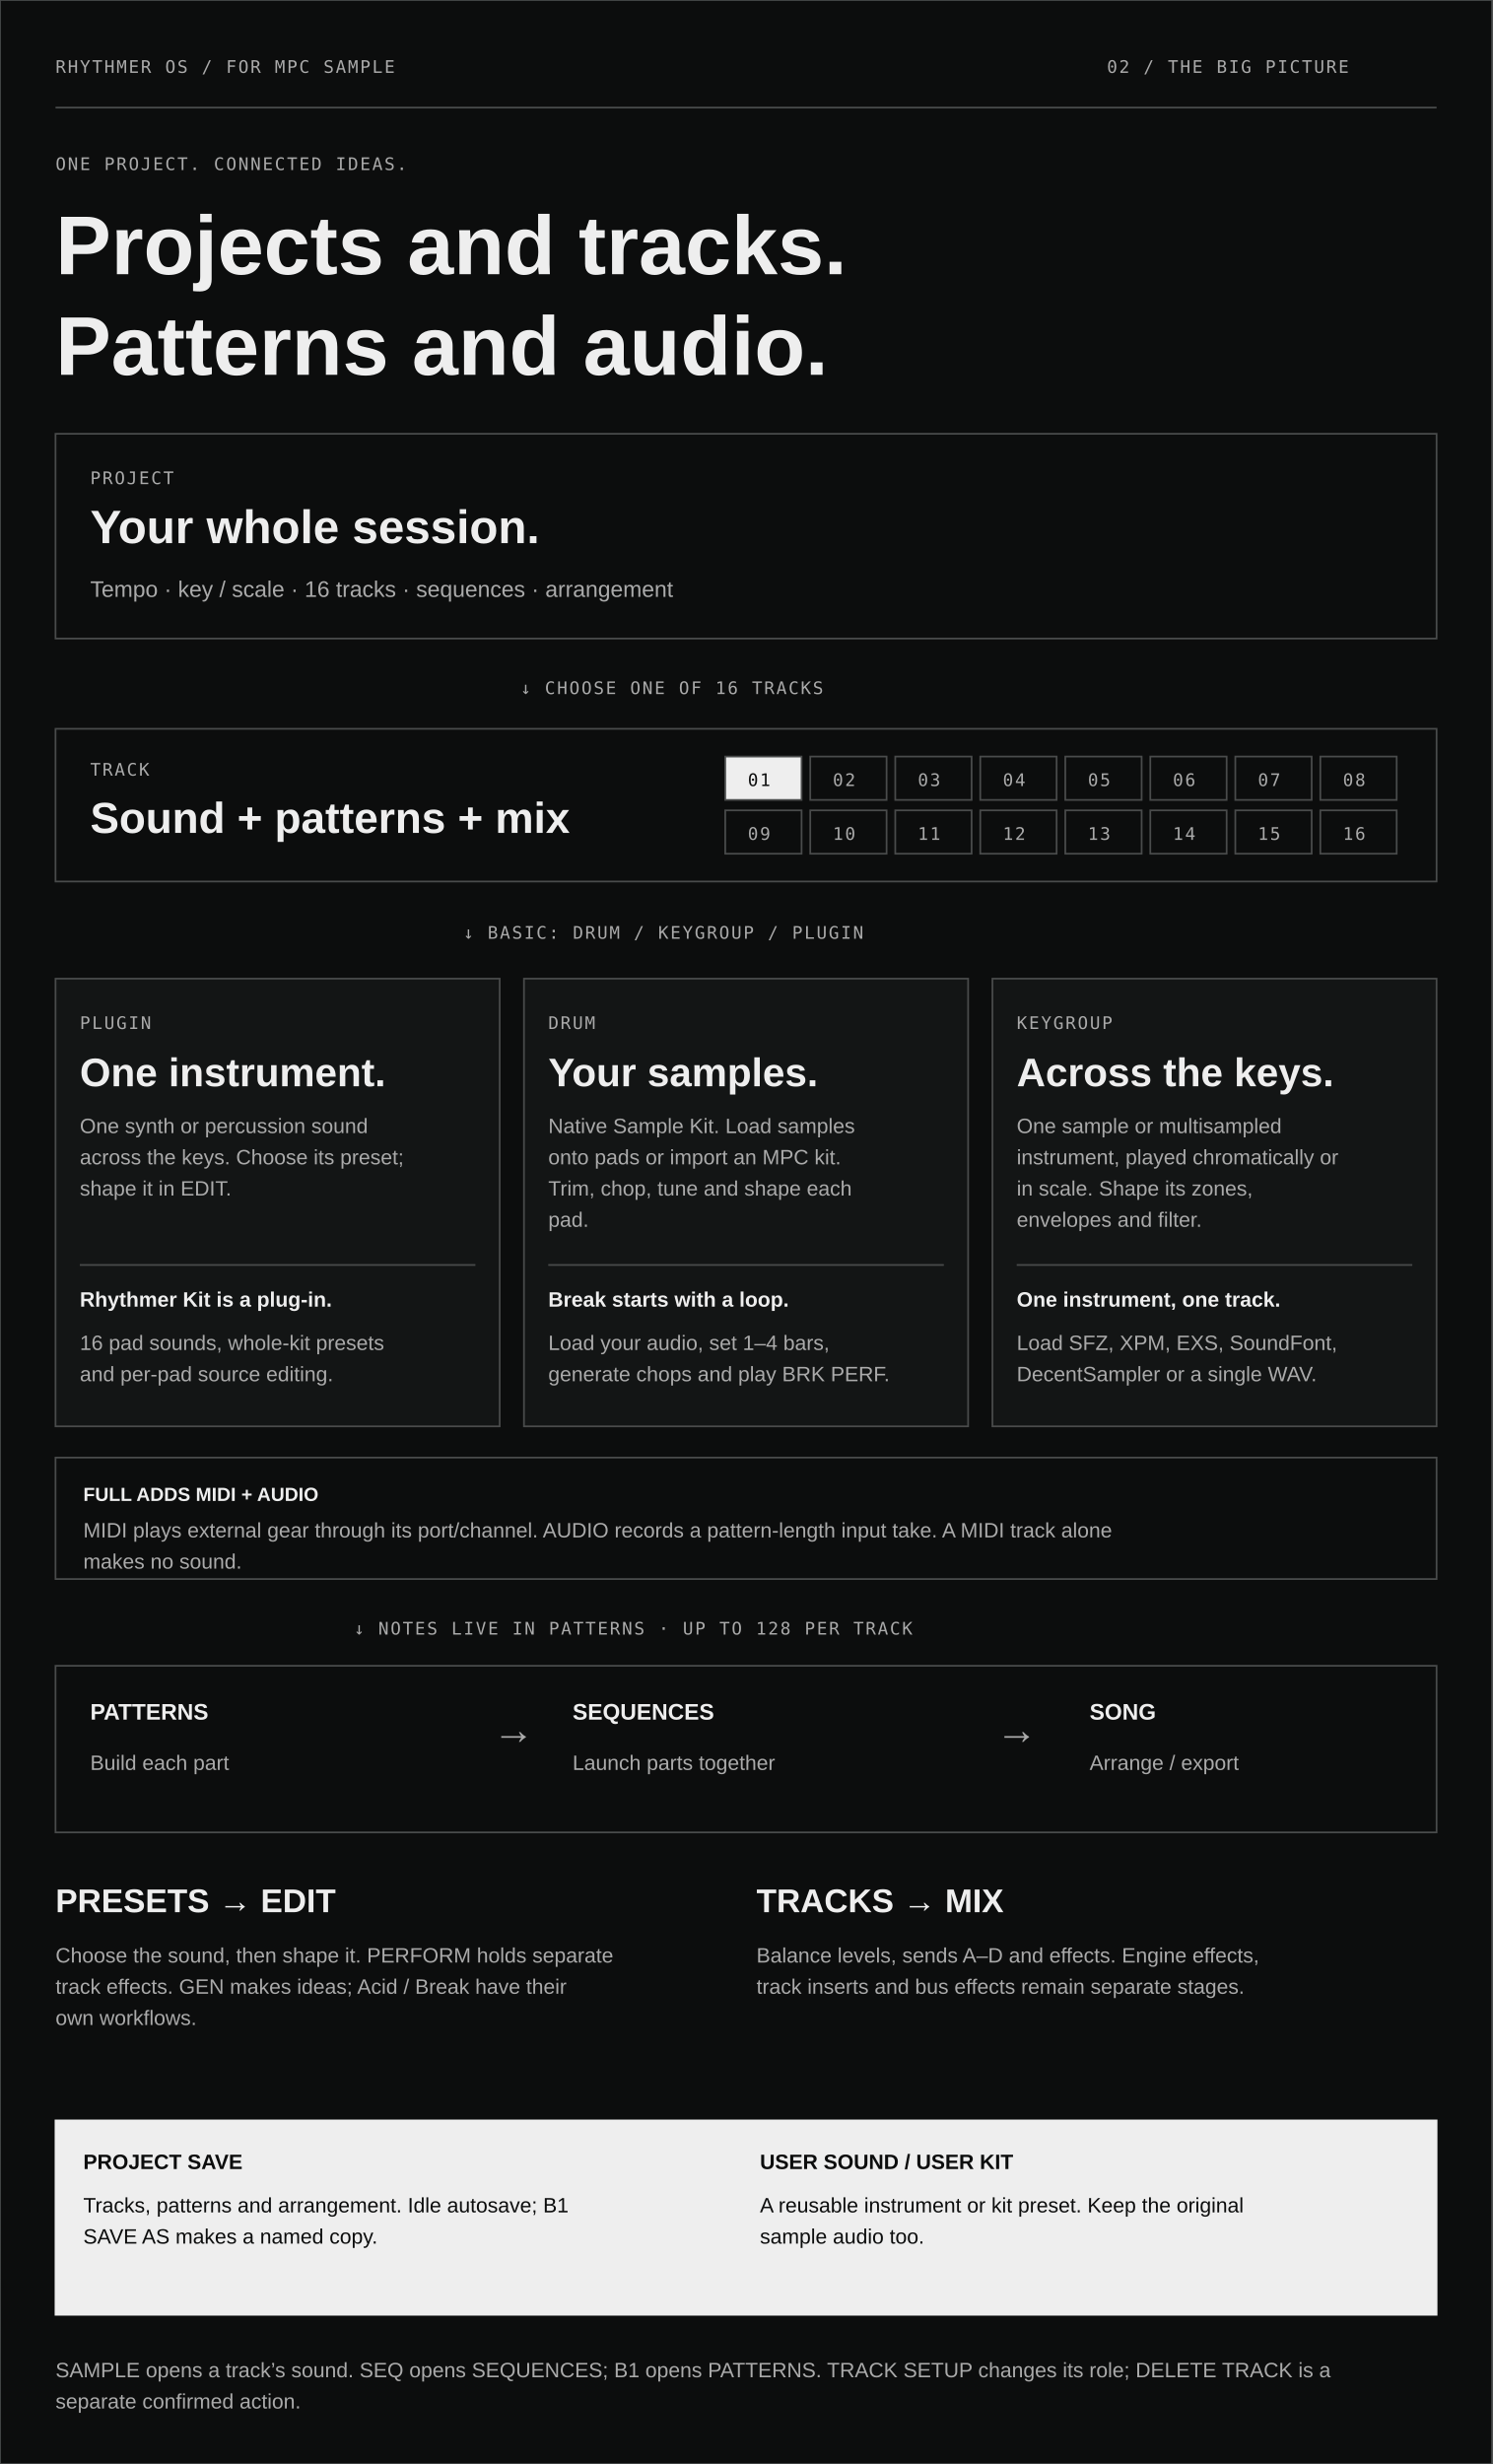
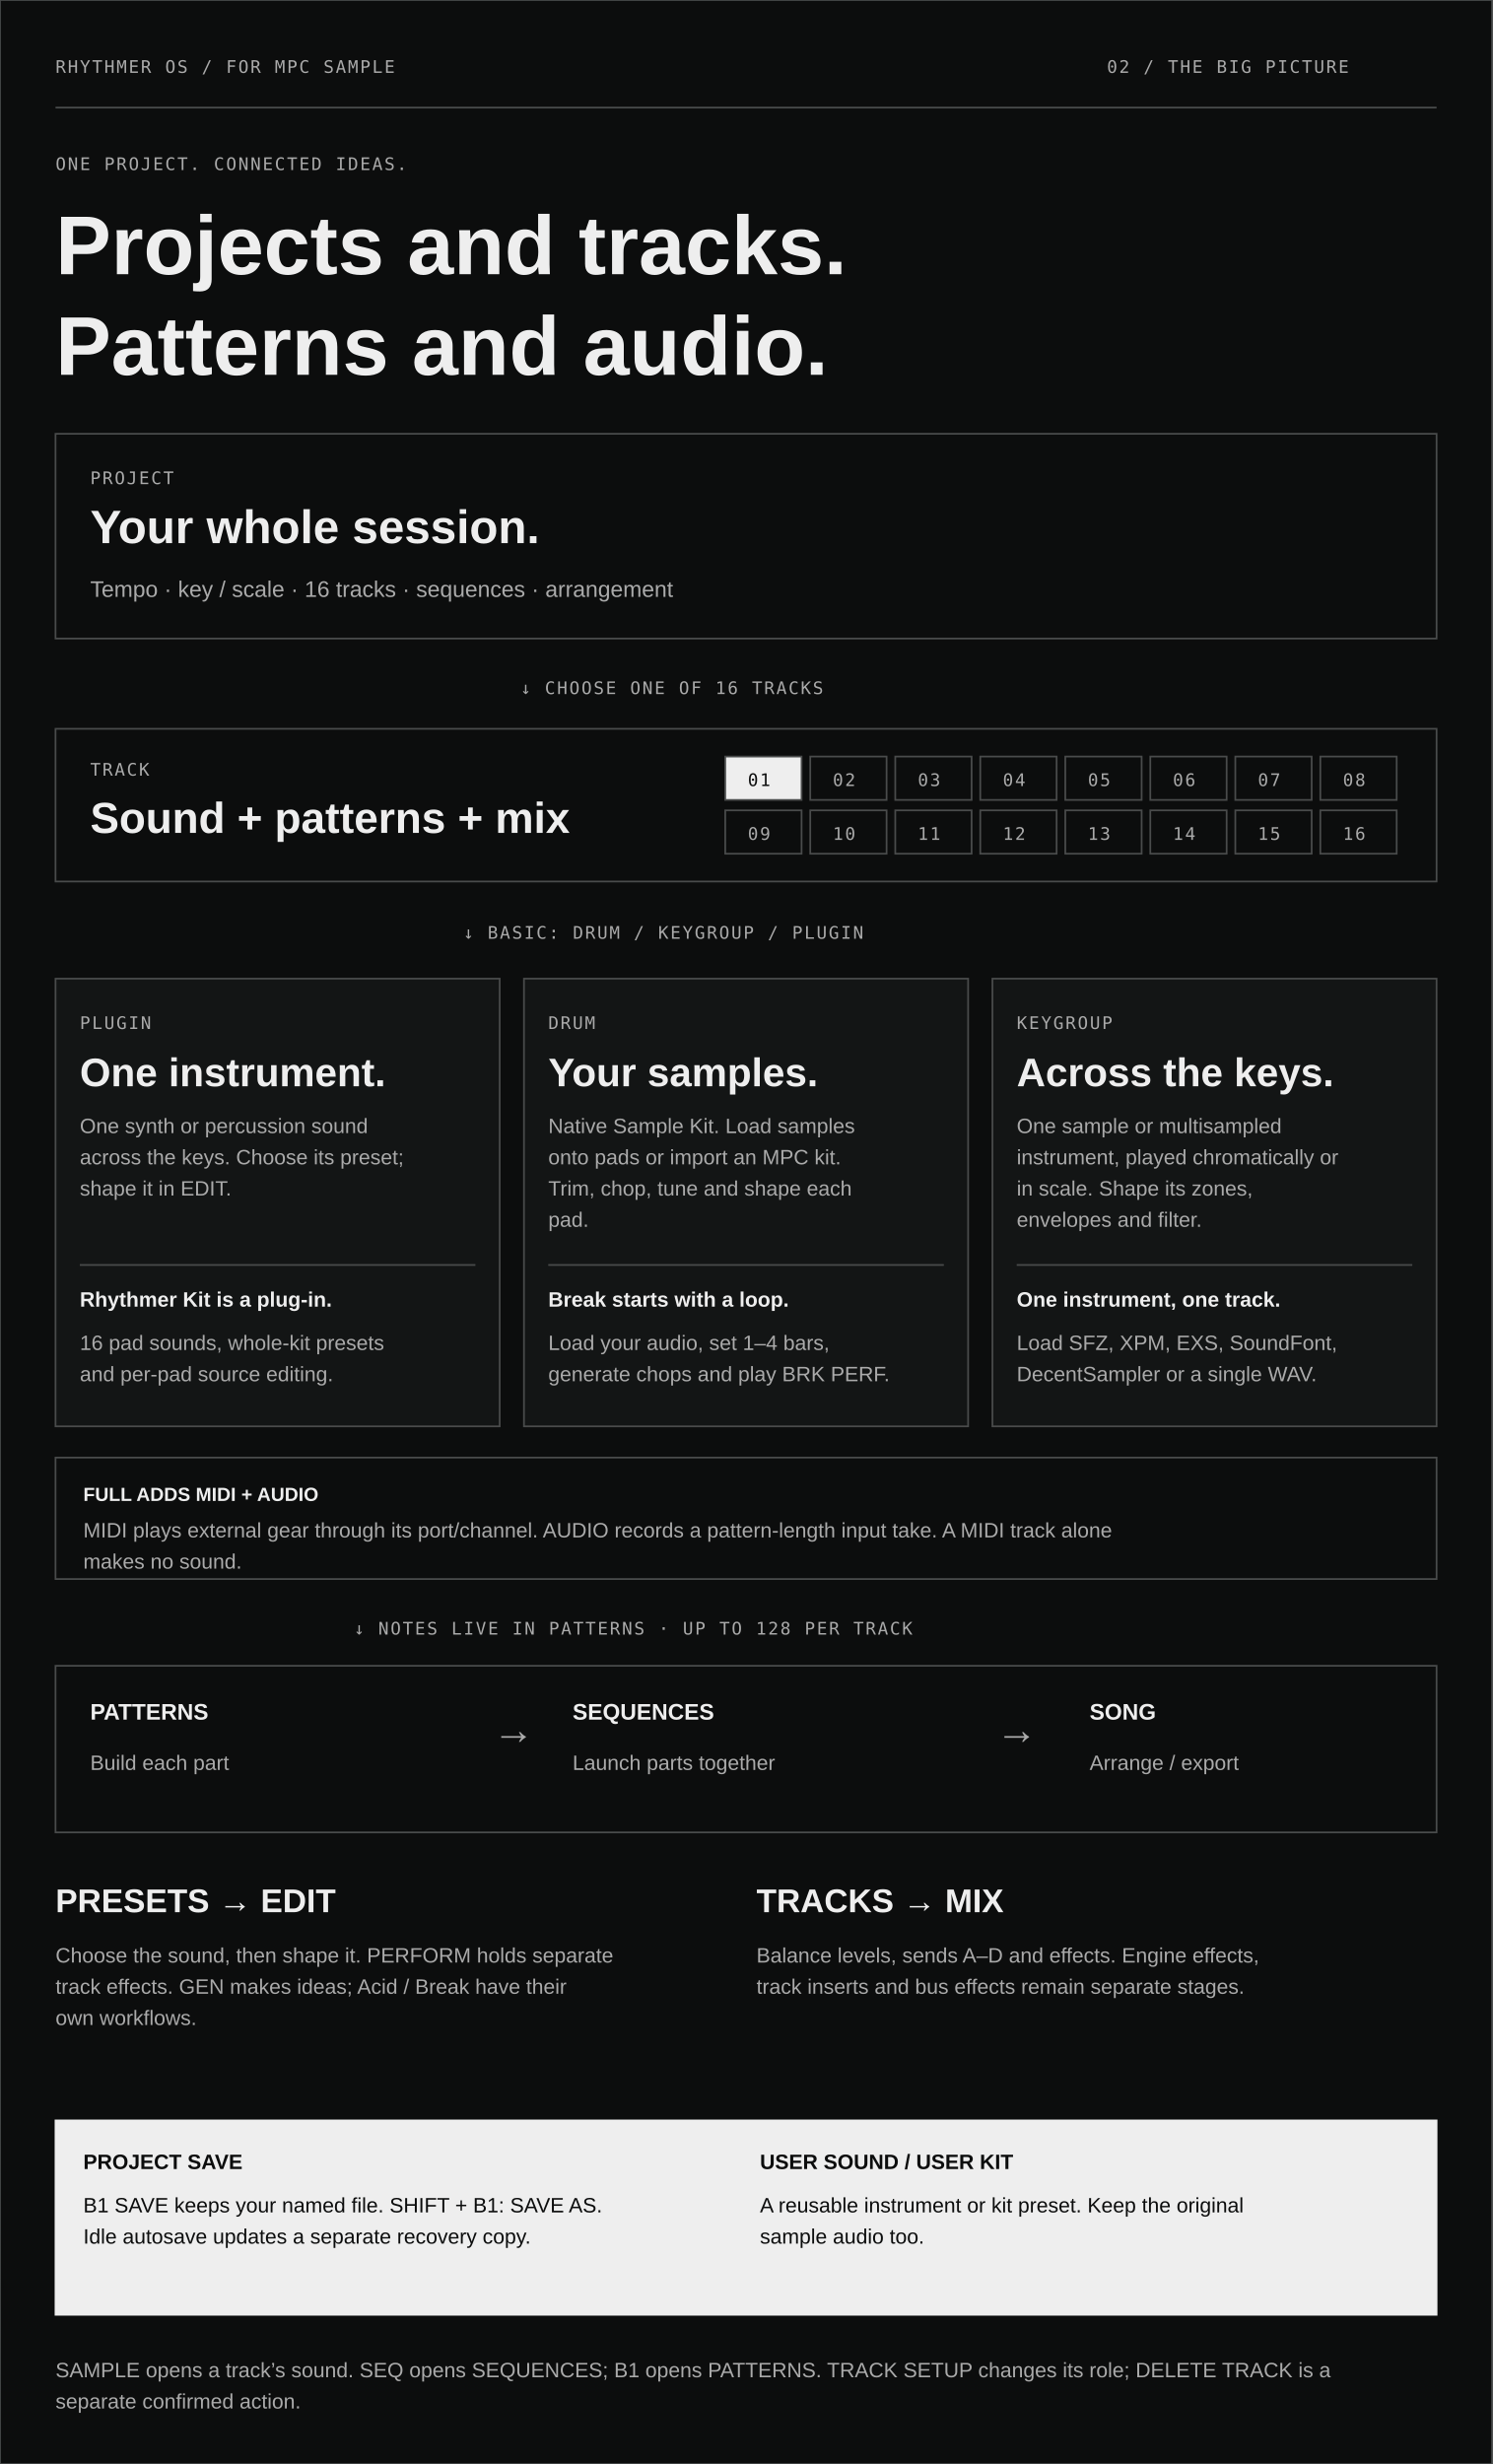
<svg xmlns="http://www.w3.org/2000/svg" width="860" height="1420" viewBox="0 0 860 1420">
  <style>text{font-family:Arial,Helvetica,sans-serif} .mono{font-family:monospace;letter-spacing:1px}</style>
  <rect x="0" y="0" width="860" height="1420" fill="#0c0d0d" stroke="#494b4b" />
  <text x="32" y="42" font-size="10" fill="#aaaaaa" font-weight="400" class="mono">RHYTHMER OS / FOR MPC SAMPLE</text>
  <text x="638" y="42" font-size="10" fill="#aaaaaa" font-weight="400" class="mono">02 / THE BIG PICTURE</text>
  <path d="M32,62 L828,62" stroke="#494b4b" />
  <text x="32" y="98" font-size="10" fill="#aaaaaa" font-weight="400" class="mono">ONE PROJECT. CONNECTED IDEAS.</text>
  <text x="32" y="158" font-size="48" fill="#eeeeee" font-weight="700">Projects and tracks.</text>
  <text x="32" y="216" font-size="48" fill="#eeeeee" font-weight="700">Patterns and audio.</text>
  <rect x="32" y="250" width="796" height="118" fill="none" stroke="#494b4b" />
  <text x="52" y="279" font-size="10" fill="#aaaaaa" font-weight="400" class="mono">PROJECT</text>
  <text x="52" y="313" font-size="27" fill="#eeeeee" font-weight="700">Your whole session.</text>
  <text x="52" y="344" font-size="13" fill="#aaaaaa" font-weight="400">Tempo · key / scale · 16 tracks · sequences · arrangement</text>
  <text x="300" y="400" font-size="10" fill="#aaaaaa" font-weight="400" class="mono">↓ CHOOSE ONE OF 16 TRACKS</text>
  <rect x="32" y="420" width="796" height="88" fill="none" stroke="#494b4b" />
  <text x="52" y="447" font-size="10" fill="#aaaaaa" font-weight="400" class="mono">TRACK</text>
  <text x="52" y="480" font-size="25" fill="#eeeeee" font-weight="700">Sound + patterns + mix</text>
  <rect x="418" y="436" width="44" height="25" fill="#eeeeee" stroke="#494b4b" />
  <text x="431" y="453" font-size="10" fill="#0c0d0d" font-weight="400" class="mono">01</text>
  <rect x="467" y="436" width="44" height="25" fill="#0c0d0d" stroke="#494b4b" />
  <text x="480" y="453" font-size="10" fill="#aaaaaa" font-weight="400" class="mono">02</text>
  <rect x="516" y="436" width="44" height="25" fill="#0c0d0d" stroke="#494b4b" />
  <text x="529" y="453" font-size="10" fill="#aaaaaa" font-weight="400" class="mono">03</text>
  <rect x="565" y="436" width="44" height="25" fill="#0c0d0d" stroke="#494b4b" />
  <text x="578" y="453" font-size="10" fill="#aaaaaa" font-weight="400" class="mono">04</text>
  <rect x="614" y="436" width="44" height="25" fill="#0c0d0d" stroke="#494b4b" />
  <text x="627" y="453" font-size="10" fill="#aaaaaa" font-weight="400" class="mono">05</text>
  <rect x="663" y="436" width="44" height="25" fill="#0c0d0d" stroke="#494b4b" />
  <text x="676" y="453" font-size="10" fill="#aaaaaa" font-weight="400" class="mono">06</text>
  <rect x="712" y="436" width="44" height="25" fill="#0c0d0d" stroke="#494b4b" />
  <text x="725" y="453" font-size="10" fill="#aaaaaa" font-weight="400" class="mono">07</text>
  <rect x="761" y="436" width="44" height="25" fill="#0c0d0d" stroke="#494b4b" />
  <text x="774" y="453" font-size="10" fill="#aaaaaa" font-weight="400" class="mono">08</text>
  <rect x="418" y="467" width="44" height="25" fill="#0c0d0d" stroke="#494b4b" />
  <text x="431" y="484" font-size="10" fill="#aaaaaa" font-weight="400" class="mono">09</text>
  <rect x="467" y="467" width="44" height="25" fill="#0c0d0d" stroke="#494b4b" />
  <text x="480" y="484" font-size="10" fill="#aaaaaa" font-weight="400" class="mono">10</text>
  <rect x="516" y="467" width="44" height="25" fill="#0c0d0d" stroke="#494b4b" />
  <text x="529" y="484" font-size="10" fill="#aaaaaa" font-weight="400" class="mono">11</text>
  <rect x="565" y="467" width="44" height="25" fill="#0c0d0d" stroke="#494b4b" />
  <text x="578" y="484" font-size="10" fill="#aaaaaa" font-weight="400" class="mono">12</text>
  <rect x="614" y="467" width="44" height="25" fill="#0c0d0d" stroke="#494b4b" />
  <text x="627" y="484" font-size="10" fill="#aaaaaa" font-weight="400" class="mono">13</text>
  <rect x="663" y="467" width="44" height="25" fill="#0c0d0d" stroke="#494b4b" />
  <text x="676" y="484" font-size="10" fill="#aaaaaa" font-weight="400" class="mono">14</text>
  <rect x="712" y="467" width="44" height="25" fill="#0c0d0d" stroke="#494b4b" />
  <text x="725" y="484" font-size="10" fill="#aaaaaa" font-weight="400" class="mono">15</text>
  <rect x="761" y="467" width="44" height="25" fill="#0c0d0d" stroke="#494b4b" />
  <text x="774" y="484" font-size="10" fill="#aaaaaa" font-weight="400" class="mono">16</text>
  <text x="267" y="541" font-size="10" fill="#aaaaaa" font-weight="400" class="mono">↓ BASIC: DRUM / KEYGROUP / PLUGIN</text>
  <rect x="32" y="564" width="256" height="258" fill="#131515" stroke="#494b4b" />
  <text x="46" y="593" font-size="10" fill="#aaaaaa" font-weight="400" class="mono">PLUGIN</text>
  <text x="46" y="626" font-size="23" fill="#eeeeee" font-weight="700">One instrument.</text>
  <text x="46" y="653" font-size="12" fill="#aaaaaa" font-weight="400">One synth or percussion sound</text>
  <text x="46" y="671" font-size="12" fill="#aaaaaa" font-weight="400">across the keys. Choose its preset;</text>
  <text x="46" y="689" font-size="12" fill="#aaaaaa" font-weight="400">shape it in EDIT.</text>
  <path d="M46,729 L274,729" stroke="#494b4b" />
  <text x="46" y="753" font-size="12" fill="#eeeeee" font-weight="700">Rhythmer Kit is a plug-in.</text>
  <text x="46" y="778" font-size="12" fill="#aaaaaa" font-weight="400">16 pad sounds, whole-kit presets</text>
  <text x="46" y="796" font-size="12" fill="#aaaaaa" font-weight="400">and per-pad source editing.</text>
  <rect x="302" y="564" width="256" height="258" fill="#131515" stroke="#494b4b" />
  <text x="316" y="593" font-size="10" fill="#aaaaaa" font-weight="400" class="mono">DRUM</text>
  <text x="316" y="626" font-size="23" fill="#eeeeee" font-weight="700">Your samples.</text>
  <text x="316" y="653" font-size="12" fill="#aaaaaa" font-weight="400">Native Sample Kit. Load samples</text>
  <text x="316" y="671" font-size="12" fill="#aaaaaa" font-weight="400">onto pads or import an MPC kit.</text>
  <text x="316" y="689" font-size="12" fill="#aaaaaa" font-weight="400">Trim, chop, tune and shape each</text>
  <text x="316" y="707" font-size="12" fill="#aaaaaa" font-weight="400">pad.</text>
  <path d="M316,729 L544,729" stroke="#494b4b" />
  <text x="316" y="753" font-size="12" fill="#eeeeee" font-weight="700">Break starts with a loop.</text>
  <text x="316" y="778" font-size="12" fill="#aaaaaa" font-weight="400">Load your audio, set 1–4 bars,</text>
  <text x="316" y="796" font-size="12" fill="#aaaaaa" font-weight="400">generate chops and play BRK PERF.</text>
  <rect x="572" y="564" width="256" height="258" fill="#131515" stroke="#494b4b" />
  <text x="586" y="593" font-size="10" fill="#aaaaaa" font-weight="400" class="mono">KEYGROUP</text>
  <text x="586" y="626" font-size="23" fill="#eeeeee" font-weight="700">Across the keys.</text>
  <text x="586" y="653" font-size="12" fill="#aaaaaa" font-weight="400">One sample or multisampled</text>
  <text x="586" y="671" font-size="12" fill="#aaaaaa" font-weight="400">instrument, played chromatically or</text>
  <text x="586" y="689" font-size="12" fill="#aaaaaa" font-weight="400">in scale. Shape its zones,</text>
  <text x="586" y="707" font-size="12" fill="#aaaaaa" font-weight="400">envelopes and filter.</text>
  <path d="M586,729 L814,729" stroke="#494b4b" />
  <text x="586" y="753" font-size="12" fill="#eeeeee" font-weight="700">One instrument, one track.</text>
  <text x="586" y="778" font-size="12" fill="#aaaaaa" font-weight="400">Load SFZ, XPM, EXS, SoundFont,</text>
  <text x="586" y="796" font-size="12" fill="#aaaaaa" font-weight="400">DecentSampler or a single WAV.</text>
  <rect x="32" y="840" width="796" height="70" fill="none" stroke="#494b4b" />
  <text x="48" y="865" font-size="11" fill="#eeeeee" font-weight="700">FULL ADDS MIDI + AUDIO</text>
  <text x="48" y="886" font-size="12" fill="#aaaaaa" font-weight="400">MIDI plays external gear through its port/channel. AUDIO records a pattern-length input take. A MIDI track alone</text>
  <text x="48" y="904" font-size="12" fill="#aaaaaa" font-weight="400">makes no sound.</text>
  <text x="204" y="942" font-size="10" fill="#aaaaaa" font-weight="400" class="mono">↓ NOTES LIVE IN PATTERNS · UP TO 128 PER TRACK</text>
  <rect x="32" y="960" width="796" height="96" fill="none" stroke="#494b4b" />
  <text x="52" y="991" font-size="13" fill="#eeeeee" font-weight="700">PATTERNS</text>
  <text x="52" y="1020" font-size="12" fill="#aaaaaa" font-weight="400">Build each part</text>
  <text x="330" y="991" font-size="13" fill="#eeeeee" font-weight="700">SEQUENCES</text>
  <text x="330" y="1020" font-size="12" fill="#aaaaaa" font-weight="400">Launch parts together</text>
  <text x="628" y="991" font-size="13" fill="#eeeeee" font-weight="700">SONG</text>
  <text x="628" y="1020" font-size="12" fill="#aaaaaa" font-weight="400">Arrange / export</text>
  <text x="284" y="1005" font-size="24" fill="#aaaaaa" font-weight="400">→</text>
  <text x="574" y="1005" font-size="24" fill="#aaaaaa" font-weight="400">→</text>
  <text x="32" y="1102" font-size="19" fill="#eeeeee" font-weight="700">PRESETS → EDIT</text>
  <text x="32" y="1131" font-size="12" fill="#aaaaaa" font-weight="400">Choose the sound, then shape it. PERFORM holds separate</text>
  <text x="32" y="1149" font-size="12" fill="#aaaaaa" font-weight="400">track effects. GEN makes ideas; Acid / Break have their</text>
  <text x="32" y="1167" font-size="12" fill="#aaaaaa" font-weight="400">own workflows.</text>
  <text x="436" y="1102" font-size="19" fill="#eeeeee" font-weight="700">TRACKS → MIX</text>
  <text x="436" y="1131" font-size="12" fill="#aaaaaa" font-weight="400">Balance levels, sends A–D and effects. Engine effects,</text>
  <text x="436" y="1149" font-size="12" fill="#aaaaaa" font-weight="400">track inserts and bus effects remain separate stages.</text>
  <rect x="32" y="1222" width="796" height="112" fill="#eeeeee" stroke="#eeeeee" />
  <text x="48" y="1250" font-size="12" fill="#0c0d0d" font-weight="700">PROJECT SAVE</text>
-   <text x="48" y="1275" font-size="12" fill="#0c0d0d" font-weight="400">Tracks, patterns and arrangement. Idle autosave; B1</text>
-   <text x="48" y="1293" font-size="12" fill="#0c0d0d" font-weight="400">SAVE AS makes a named copy.</text>
+   <text x="48" y="1275" font-size="12" fill="#0c0d0d" font-weight="400">B1 SAVE keeps your named file. SHIFT + B1: SAVE AS.</text>
+   <text x="48" y="1293" font-size="12" fill="#0c0d0d" font-weight="400">Idle autosave updates a separate recovery copy.</text>
  <text x="438" y="1250" font-size="12" fill="#0c0d0d" font-weight="700">USER SOUND / USER KIT</text>
  <text x="438" y="1275" font-size="12" fill="#0c0d0d" font-weight="400">A reusable instrument or kit preset. Keep the original</text>
  <text x="438" y="1293" font-size="12" fill="#0c0d0d" font-weight="400">sample audio too.</text>
  <text x="32" y="1370" font-size="12" fill="#aaaaaa" font-weight="400">SAMPLE opens a track’s sound. SEQ opens SEQUENCES; B1 opens PATTERNS. TRACK SETUP changes its role; DELETE TRACK is a</text>
  <text x="32" y="1388" font-size="12" fill="#aaaaaa" font-weight="400">separate confirmed action.</text>
</svg>
